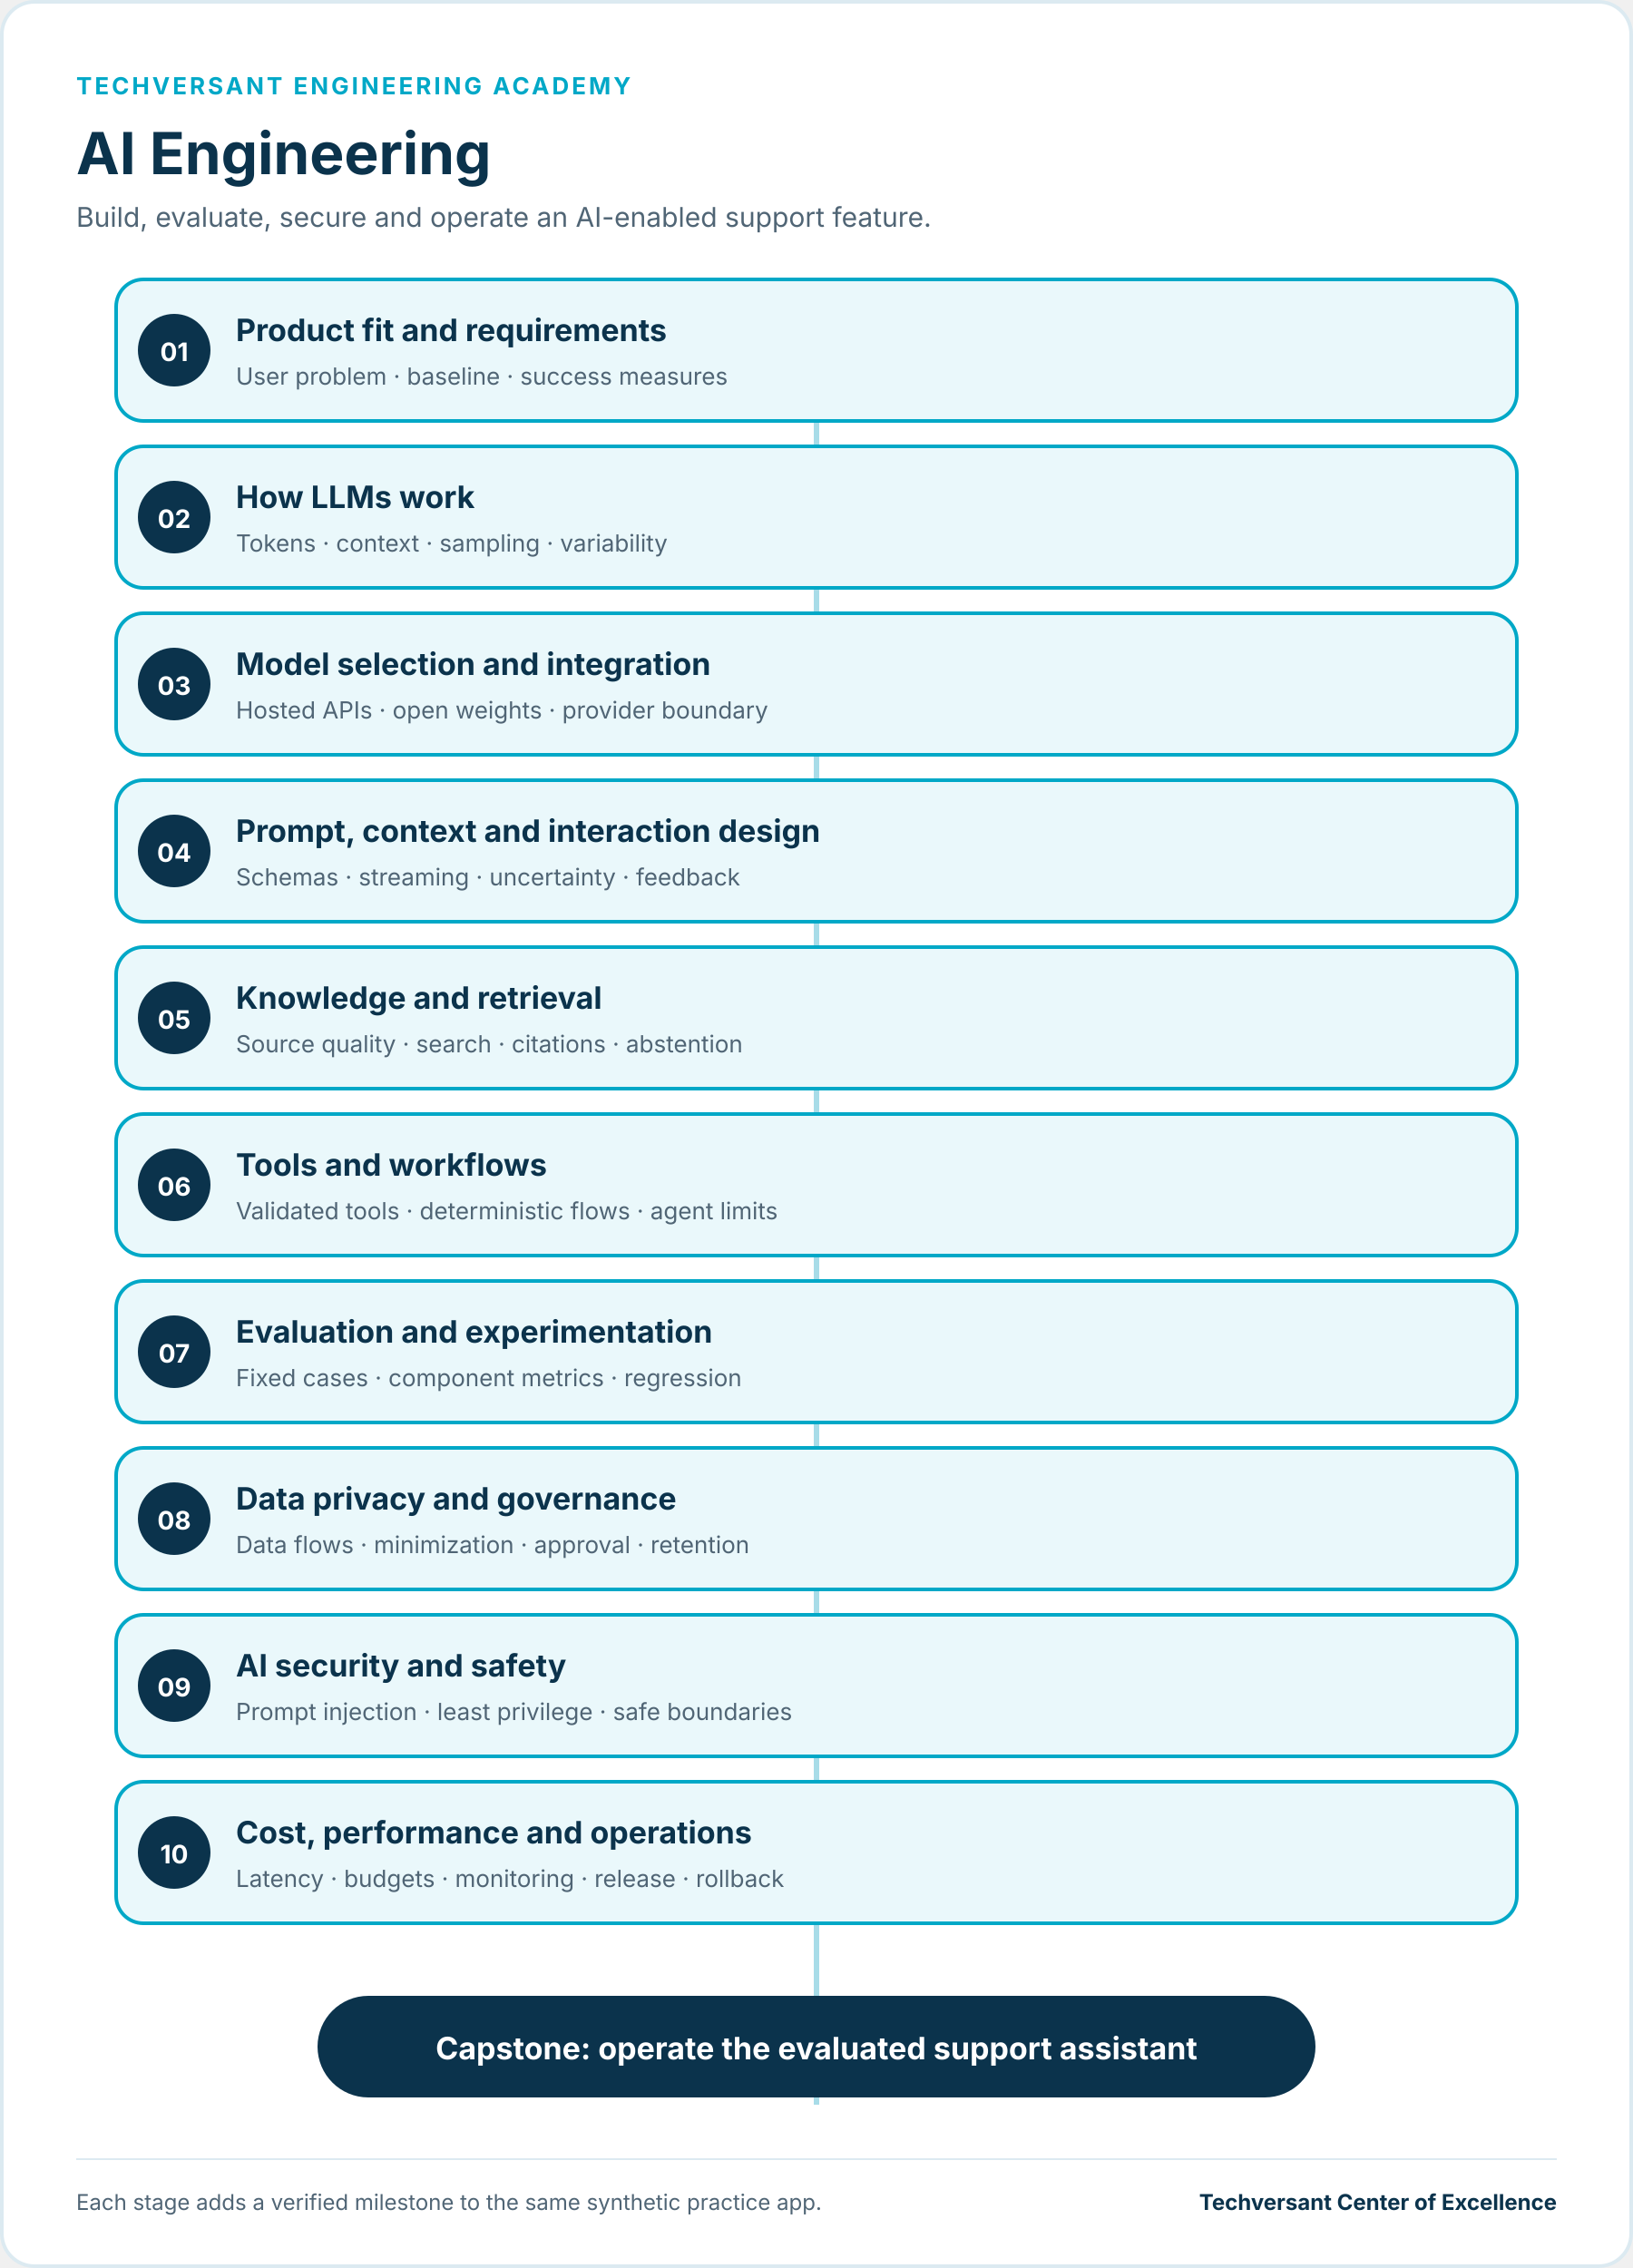
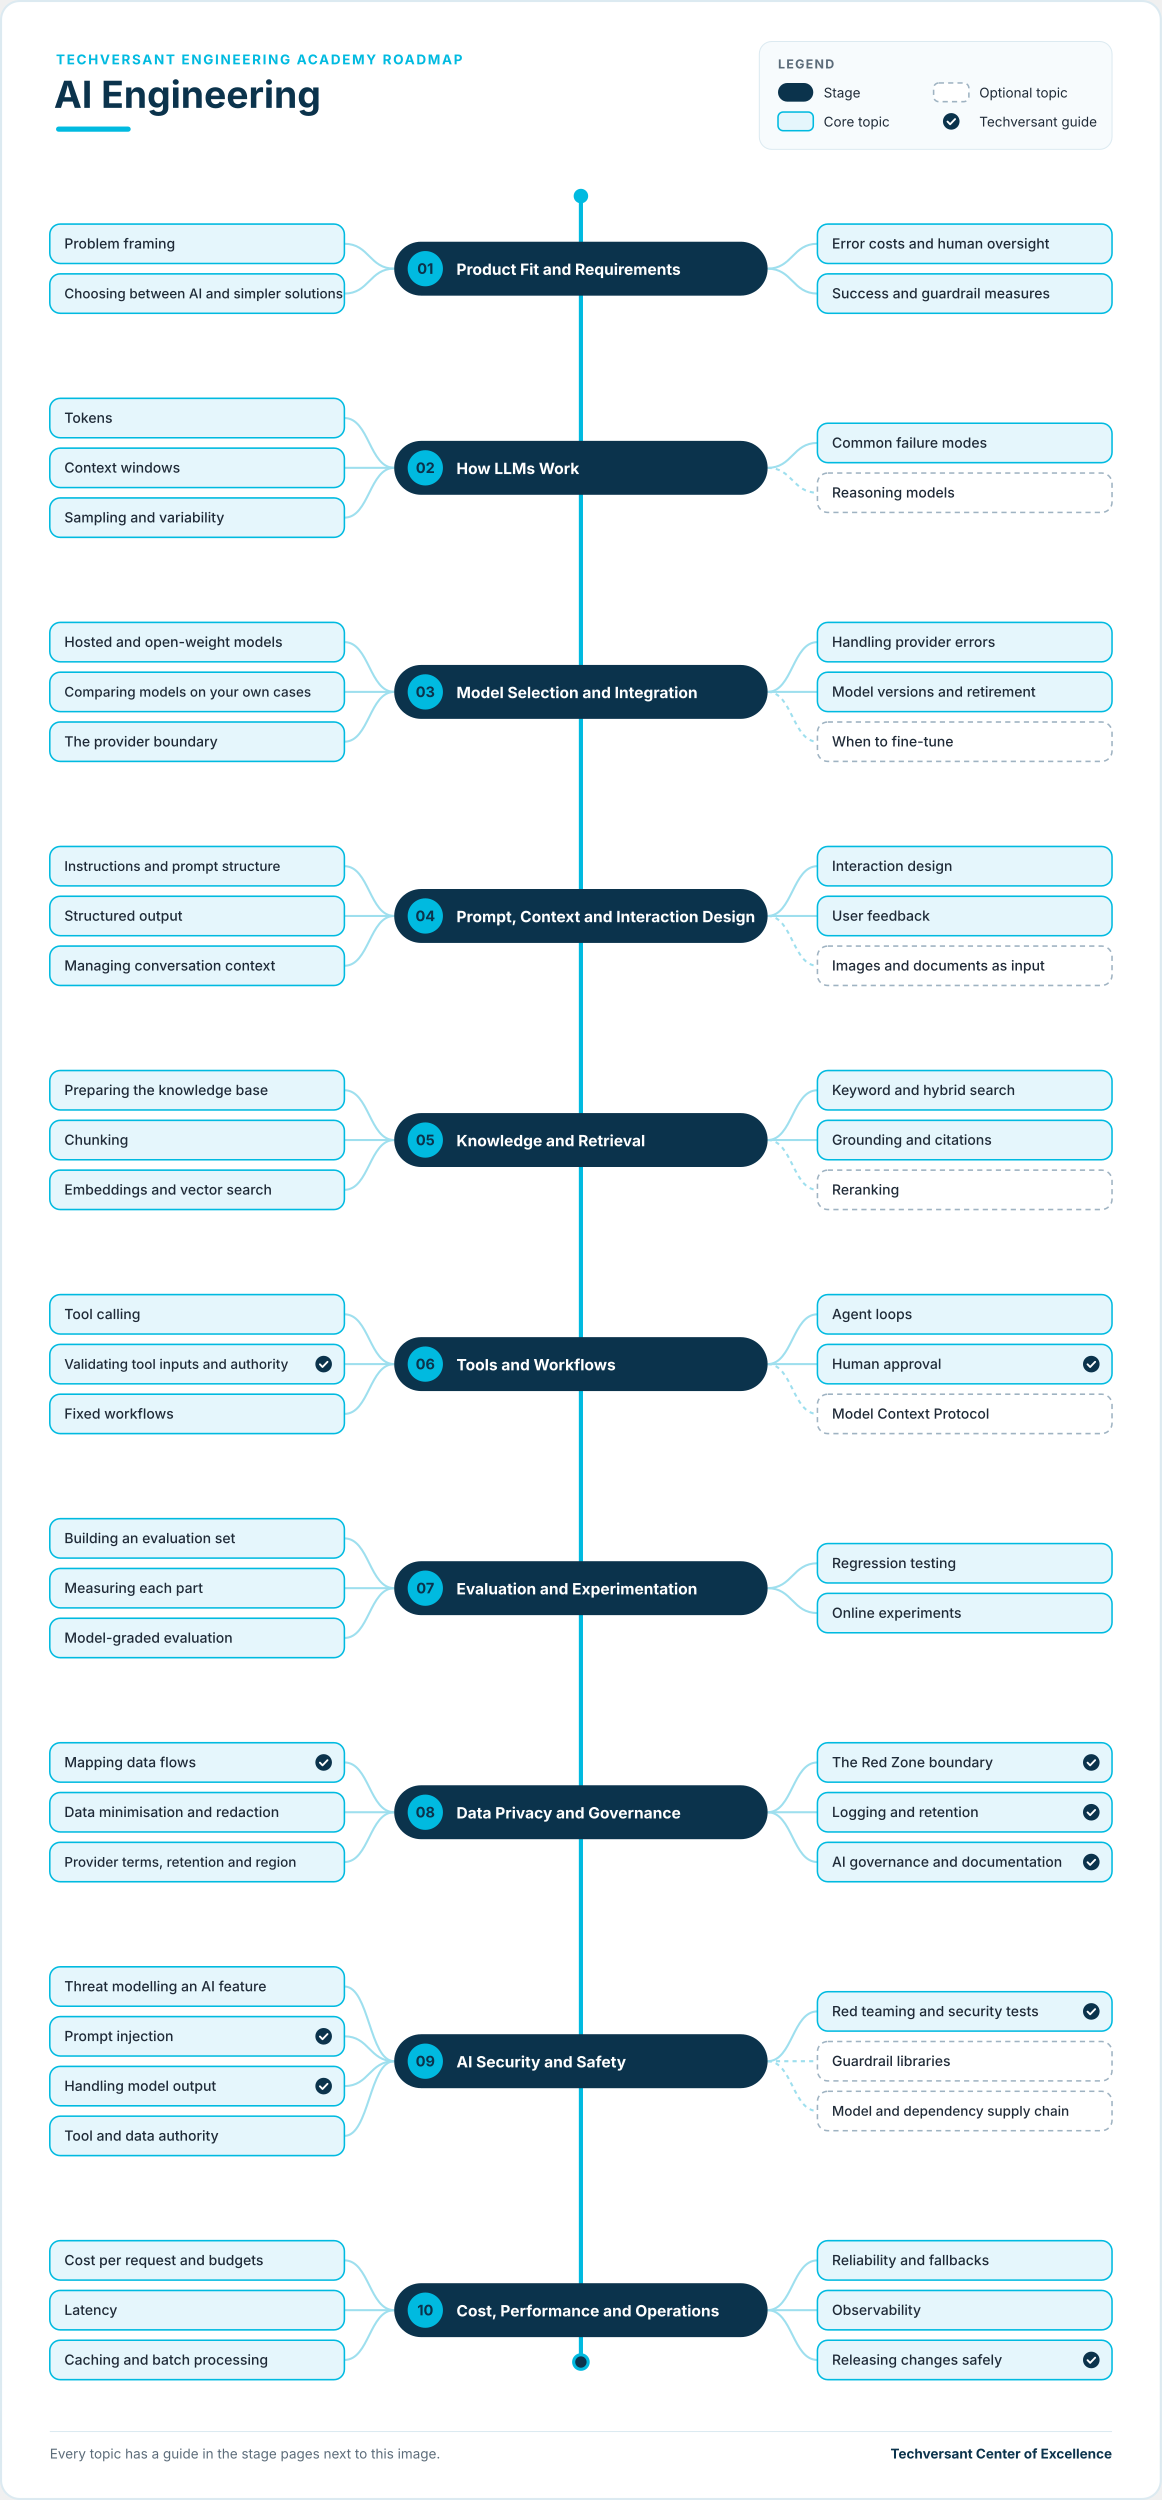
- <svg xmlns="http://www.w3.org/2000/svg" width="900" height="1250" viewBox="0 0 900 1250" role="img" aria-labelledby="title description" font-family="Inter, Segoe UI, Arial, sans-serif">
-   <rect x="1" y="1" width="898" height="1248" rx="18" fill="#FFFFFF" stroke="#DCEAF1" stroke-width="2" />
-   <text x="42" y="52" font-size="13" font-weight="700" fill="#00A8C7" letter-spacing="1.5">TECHVERSANT ENGINEERING ACADEMY</text>
-   <text x="42" y="96" font-size="32" font-weight="700" fill="#0B334C">AI Engineering</text>
-   <text x="42" y="125" font-size="15" fill="#506575">Build, evaluate, secure and operate an AI-enabled support feature.</text>
-   <line x1="450" y1="164" x2="450" y2="1160" stroke="#A8DCE8" stroke-width="3" />
-   <g font-size="17" font-weight="700" fill="#0B334C">
-     <rect x="64" y="154" width="772" height="78" rx="15" fill="#EAF8FB" stroke="#00A8C7" stroke-width="2" />
-     <circle cx="96" cy="193" r="20" fill="#0B334C" />
-     <text x="96" y="199" fill="#FFFFFF" text-anchor="middle" font-size="14">01</text>
-     <text x="130" y="188">Product fit and requirements</text>
-     <text x="130" y="212" font-size="13" font-weight="400" fill="#506575">User problem · baseline · success measures</text>
-     <rect x="64" y="246" width="772" height="78" rx="15" fill="#EAF8FB" stroke="#00A8C7" stroke-width="2" />
-     <circle cx="96" cy="285" r="20" fill="#0B334C" />
-     <text x="96" y="291" fill="#FFFFFF" text-anchor="middle" font-size="14">02</text>
-     <text x="130" y="280">How LLMs work</text>
-     <text x="130" y="304" font-size="13" font-weight="400" fill="#506575">Tokens · context · sampling · variability</text>
-     <rect x="64" y="338" width="772" height="78" rx="15" fill="#EAF8FB" stroke="#00A8C7" stroke-width="2" />
-     <circle cx="96" cy="377" r="20" fill="#0B334C" />
-     <text x="96" y="383" fill="#FFFFFF" text-anchor="middle" font-size="14">03</text>
-     <text x="130" y="372">Model selection and integration</text>
-     <text x="130" y="396" font-size="13" font-weight="400" fill="#506575">Hosted APIs · open weights · provider boundary</text>
-     <rect x="64" y="430" width="772" height="78" rx="15" fill="#EAF8FB" stroke="#00A8C7" stroke-width="2" />
-     <circle cx="96" cy="469" r="20" fill="#0B334C" />
-     <text x="96" y="475" fill="#FFFFFF" text-anchor="middle" font-size="14">04</text>
-     <text x="130" y="464">Prompt, context and interaction design</text>
-     <text x="130" y="488" font-size="13" font-weight="400" fill="#506575">Schemas · streaming · uncertainty · feedback</text>
-     <rect x="64" y="522" width="772" height="78" rx="15" fill="#EAF8FB" stroke="#00A8C7" stroke-width="2" />
-     <circle cx="96" cy="561" r="20" fill="#0B334C" />
-     <text x="96" y="567" fill="#FFFFFF" text-anchor="middle" font-size="14">05</text>
-     <text x="130" y="556">Knowledge and retrieval</text>
-     <text x="130" y="580" font-size="13" font-weight="400" fill="#506575">Source quality · search · citations · abstention</text>
-     <rect x="64" y="614" width="772" height="78" rx="15" fill="#EAF8FB" stroke="#00A8C7" stroke-width="2" />
-     <circle cx="96" cy="653" r="20" fill="#0B334C" />
-     <text x="96" y="659" fill="#FFFFFF" text-anchor="middle" font-size="14">06</text>
-     <text x="130" y="648">Tools and workflows</text>
-     <text x="130" y="672" font-size="13" font-weight="400" fill="#506575">Validated tools · deterministic flows · agent limits</text>
-     <rect x="64" y="706" width="772" height="78" rx="15" fill="#EAF8FB" stroke="#00A8C7" stroke-width="2" />
-     <circle cx="96" cy="745" r="20" fill="#0B334C" />
-     <text x="96" y="751" fill="#FFFFFF" text-anchor="middle" font-size="14">07</text>
-     <text x="130" y="740">Evaluation and experimentation</text>
-     <text x="130" y="764" font-size="13" font-weight="400" fill="#506575">Fixed cases · component metrics · regression</text>
-     <rect x="64" y="798" width="772" height="78" rx="15" fill="#EAF8FB" stroke="#00A8C7" stroke-width="2" />
-     <circle cx="96" cy="837" r="20" fill="#0B334C" />
-     <text x="96" y="843" fill="#FFFFFF" text-anchor="middle" font-size="14">08</text>
-     <text x="130" y="832">Data privacy and governance</text>
-     <text x="130" y="856" font-size="13" font-weight="400" fill="#506575">Data flows · minimization · approval · retention</text>
-     <rect x="64" y="890" width="772" height="78" rx="15" fill="#EAF8FB" stroke="#00A8C7" stroke-width="2" />
-     <circle cx="96" cy="929" r="20" fill="#0B334C" />
-     <text x="96" y="935" fill="#FFFFFF" text-anchor="middle" font-size="14">09</text>
-     <text x="130" y="924">AI security and safety</text>
-     <text x="130" y="948" font-size="13" font-weight="400" fill="#506575">Prompt injection · least privilege · safe boundaries</text>
-     <rect x="64" y="982" width="772" height="78" rx="15" fill="#EAF8FB" stroke="#00A8C7" stroke-width="2" />
-     <circle cx="96" cy="1021" r="20" fill="#0B334C" />
-     <text x="96" y="1027" fill="#FFFFFF" text-anchor="middle" font-size="14">10</text>
-     <text x="130" y="1016">Cost, performance and operations</text>
-     <text x="130" y="1040" font-size="13" font-weight="400" fill="#506575">Latency · budgets · monitoring · release · rollback</text>
-   </g>
-   <rect x="175" y="1100" width="550" height="56" rx="28" fill="#0B334C" />
-   <text x="450" y="1135" fill="#FFFFFF" text-anchor="middle" font-size="17" font-weight="700">Capstone: operate the evaluated support assistant</text>
-   <line x1="42" y1="1190" x2="858" y2="1190" stroke="#DCEAF1" />
-   <text x="42" y="1218" font-size="12" fill="#506575">Each stage adds a verified milestone to the same synthetic practice app.</text>
-   <text x="858" y="1218" font-size="12" fill="#0B334C" font-weight="700" text-anchor="end">Techversant Center of Excellence</text>
+ <svg xmlns="http://www.w3.org/2000/svg" width="1120" height="2410" viewBox="0 0 1120 2410" font-family="'DM Sans', Inter, 'Segoe UI', 'Helvetica Neue', Arial, sans-serif" role="img" aria-labelledby="t d">
+   <rect x="1" y="1" width="1118" height="2408" rx="18" fill="#FFFFFF" stroke="#DCEAF1" stroke-width="2" />
+   <text x="54" y="62" font-size="13" font-weight="700" fill="#00BAE0" letter-spacing="1.6">TECHVERSANT ENGINEERING ACADEMY ROADMAP</text>
+   <text x="52" y="104" font-size="36" font-weight="700" fill="#0B334C">AI Engineering</text>
+   <rect x="54" y="122" width="72" height="5" rx="2.5" fill="#00BAE0" />
+   <rect x="732" y="40" width="340" height="104" rx="12" fill="#F7FBFD" stroke="#DCEAF1" />
+   <text x="750" y="66" font-size="12" font-weight="700" fill="#5B6B79" letter-spacing="1.2">LEGEND</text>
+   <rect x="750" y="80" width="34" height="18" rx="9" fill="#0B334C" />
+   <text x="794" y="94" font-size="13" fill="#1F2A37">Stage</text>
+   <rect x="750" y="108" width="34" height="18" rx="5" fill="#E5F6FC" stroke="#00BAE0" stroke-width="1.5" />
+   <text x="794" y="122" font-size="13" fill="#1F2A37">Core topic</text>
+   <rect x="900" y="80" width="34" height="18" rx="5" fill="#FFFFFF" stroke="#9FB3C2" stroke-width="1.5" stroke-dasharray="5 4" />
+   <text x="944" y="94" font-size="13" fill="#1F2A37">Optional topic</text>
+   <circle cx="917" cy="117" r="8" fill="#0B334C" />
+   <path d="M913.4 117.2 l2.5 2.6 l4.8 -5" fill="none" stroke="#FFFFFF" stroke-width="1.8" stroke-linecap="round" stroke-linejoin="round" />
+   <text x="944" y="122" font-size="13" fill="#1F2A37">Techversant guide</text>
+   <line x1="560" y1="189.0" x2="560" y2="2277.0" stroke="#00BAE0" stroke-width="4" stroke-linecap="round" />
+   <circle cx="560" cy="189.0" r="7" fill="#00BAE0" />
+   <circle cx="560" cy="2277.0" r="7" fill="#0B334C" stroke="#00BAE0" stroke-width="3" />
+   <path d="M380.0 259.0 C356.0 259.0, 356.0 235.0, 332 235.0" fill="none" stroke="#9EDFEE" stroke-width="2" />
+   <rect x="48" y="216.0" width="284" height="38" rx="10" fill="#E5F6FC" stroke="#00BAE0" stroke-width="1.5" />
+   <text x="62" y="239.6" font-size="13.5" font-weight="500" fill="#1F2A37">Problem framing</text>
+   <path d="M380.0 259.0 C356.0 259.0, 356.0 283.0, 332 283.0" fill="none" stroke="#9EDFEE" stroke-width="2" />
+   <rect x="48" y="264.0" width="284" height="38" rx="10" fill="#E5F6FC" stroke="#00BAE0" stroke-width="1.5" />
+   <text x="62" y="287.6" font-size="13" font-weight="500" fill="#1F2A37">Choosing between AI and simpler solutions</text>
+   <path d="M740.0 259.0 C764.0 259.0, 764.0 235.0, 788 235.0" fill="none" stroke="#9EDFEE" stroke-width="2" />
+   <rect x="788" y="216.0" width="284" height="38" rx="10" fill="#E5F6FC" stroke="#00BAE0" stroke-width="1.5" />
+   <text x="802" y="239.6" font-size="13.5" font-weight="500" fill="#1F2A37">Error costs and human oversight</text>
+   <path d="M740.0 259.0 C764.0 259.0, 764.0 283.0, 788 283.0" fill="none" stroke="#9EDFEE" stroke-width="2" />
+   <rect x="788" y="264.0" width="284" height="38" rx="10" fill="#E5F6FC" stroke="#00BAE0" stroke-width="1.5" />
+   <text x="802" y="287.6" font-size="13.5" font-weight="500" fill="#1F2A37">Success and guardrail measures</text>
+   <rect x="380.0" y="233.0" width="360" height="52" rx="26.0" fill="#0B334C" />
+   <circle cx="410.0" cy="259.0" r="17" fill="#00BAE0" />
+   <text x="410.0" y="264.0" font-size="14" font-weight="700" fill="#0B334C" text-anchor="middle">01</text>
+   <text x="440.0" y="265.0" font-size="15" font-weight="700" fill="#FFFFFF">Product Fit and Requirements</text>
+   <path d="M380.0 451.0 C356.0 451.0, 356.0 403.0, 332 403.0" fill="none" stroke="#9EDFEE" stroke-width="2" />
+   <rect x="48" y="384.0" width="284" height="38" rx="10" fill="#E5F6FC" stroke="#00BAE0" stroke-width="1.5" />
+   <text x="62" y="407.6" font-size="13.5" font-weight="500" fill="#1F2A37">Tokens</text>
+   <path d="M380.0 451.0 C356.0 451.0, 356.0 451.0, 332 451.0" fill="none" stroke="#9EDFEE" stroke-width="2" />
+   <rect x="48" y="432.0" width="284" height="38" rx="10" fill="#E5F6FC" stroke="#00BAE0" stroke-width="1.5" />
+   <text x="62" y="455.6" font-size="13.5" font-weight="500" fill="#1F2A37">Context windows</text>
+   <path d="M380.0 451.0 C356.0 451.0, 356.0 499.0, 332 499.0" fill="none" stroke="#9EDFEE" stroke-width="2" />
+   <rect x="48" y="480.0" width="284" height="38" rx="10" fill="#E5F6FC" stroke="#00BAE0" stroke-width="1.5" />
+   <text x="62" y="503.6" font-size="13.5" font-weight="500" fill="#1F2A37">Sampling and variability</text>
+   <path d="M740.0 451.0 C764.0 451.0, 764.0 427.0, 788 427.0" fill="none" stroke="#9EDFEE" stroke-width="2" />
+   <rect x="788" y="408.0" width="284" height="38" rx="10" fill="#E5F6FC" stroke="#00BAE0" stroke-width="1.5" />
+   <text x="802" y="431.6" font-size="13.5" font-weight="500" fill="#1F2A37">Common failure modes</text>
+   <path d="M740.0 451.0 C764.0 451.0, 764.0 475.0, 788 475.0" fill="none" stroke="#9EDFEE" stroke-width="2" stroke-dasharray="4 4" />
+   <rect x="788" y="456.0" width="284" height="38" rx="10" fill="#FFFFFF" stroke="#9FB3C2" stroke-width="1.5" stroke-dasharray="5 4" />
+   <text x="802" y="479.6" font-size="13.5" font-weight="500" fill="#1F2A37">Reasoning models</text>
+   <rect x="380.0" y="425.0" width="360" height="52" rx="26.0" fill="#0B334C" />
+   <circle cx="410.0" cy="451.0" r="17" fill="#00BAE0" />
+   <text x="410.0" y="456.0" font-size="14" font-weight="700" fill="#0B334C" text-anchor="middle">02</text>
+   <text x="440.0" y="457.0" font-size="15" font-weight="700" fill="#FFFFFF">How LLMs Work</text>
+   <path d="M380.0 667.0 C356.0 667.0, 356.0 619.0, 332 619.0" fill="none" stroke="#9EDFEE" stroke-width="2" />
+   <rect x="48" y="600.0" width="284" height="38" rx="10" fill="#E5F6FC" stroke="#00BAE0" stroke-width="1.5" />
+   <text x="62" y="623.6" font-size="13.5" font-weight="500" fill="#1F2A37">Hosted and open-weight models</text>
+   <path d="M380.0 667.0 C356.0 667.0, 356.0 667.0, 332 667.0" fill="none" stroke="#9EDFEE" stroke-width="2" />
+   <rect x="48" y="648.0" width="284" height="38" rx="10" fill="#E5F6FC" stroke="#00BAE0" stroke-width="1.5" />
+   <text x="62" y="671.6" font-size="13" font-weight="500" fill="#1F2A37">Comparing models on your own cases</text>
+   <path d="M380.0 667.0 C356.0 667.0, 356.0 715.0, 332 715.0" fill="none" stroke="#9EDFEE" stroke-width="2" />
+   <rect x="48" y="696.0" width="284" height="38" rx="10" fill="#E5F6FC" stroke="#00BAE0" stroke-width="1.5" />
+   <text x="62" y="719.6" font-size="13.5" font-weight="500" fill="#1F2A37">The provider boundary</text>
+   <path d="M740.0 667.0 C764.0 667.0, 764.0 619.0, 788 619.0" fill="none" stroke="#9EDFEE" stroke-width="2" />
+   <rect x="788" y="600.0" width="284" height="38" rx="10" fill="#E5F6FC" stroke="#00BAE0" stroke-width="1.5" />
+   <text x="802" y="623.6" font-size="13.5" font-weight="500" fill="#1F2A37">Handling provider errors</text>
+   <path d="M740.0 667.0 C764.0 667.0, 764.0 667.0, 788 667.0" fill="none" stroke="#9EDFEE" stroke-width="2" />
+   <rect x="788" y="648.0" width="284" height="38" rx="10" fill="#E5F6FC" stroke="#00BAE0" stroke-width="1.5" />
+   <text x="802" y="671.6" font-size="13.5" font-weight="500" fill="#1F2A37">Model versions and retirement</text>
+   <path d="M740.0 667.0 C764.0 667.0, 764.0 715.0, 788 715.0" fill="none" stroke="#9EDFEE" stroke-width="2" stroke-dasharray="4 4" />
+   <rect x="788" y="696.0" width="284" height="38" rx="10" fill="#FFFFFF" stroke="#9FB3C2" stroke-width="1.5" stroke-dasharray="5 4" />
+   <text x="802" y="719.6" font-size="13.5" font-weight="500" fill="#1F2A37">When to fine-tune</text>
+   <rect x="380.0" y="641.0" width="360" height="52" rx="26.0" fill="#0B334C" />
+   <circle cx="410.0" cy="667.0" r="17" fill="#00BAE0" />
+   <text x="410.0" y="672.0" font-size="14" font-weight="700" fill="#0B334C" text-anchor="middle">03</text>
+   <text x="440.0" y="673.0" font-size="15" font-weight="700" fill="#FFFFFF">Model Selection and Integration</text>
+   <path d="M380.0 883.0 C356.0 883.0, 356.0 835.0, 332 835.0" fill="none" stroke="#9EDFEE" stroke-width="2" />
+   <rect x="48" y="816.0" width="284" height="38" rx="10" fill="#E5F6FC" stroke="#00BAE0" stroke-width="1.5" />
+   <text x="62" y="839.6" font-size="13" font-weight="500" fill="#1F2A37">Instructions and prompt structure</text>
+   <path d="M380.0 883.0 C356.0 883.0, 356.0 883.0, 332 883.0" fill="none" stroke="#9EDFEE" stroke-width="2" />
+   <rect x="48" y="864.0" width="284" height="38" rx="10" fill="#E5F6FC" stroke="#00BAE0" stroke-width="1.5" />
+   <text x="62" y="887.6" font-size="13.5" font-weight="500" fill="#1F2A37">Structured output</text>
+   <path d="M380.0 883.0 C356.0 883.0, 356.0 931.0, 332 931.0" fill="none" stroke="#9EDFEE" stroke-width="2" />
+   <rect x="48" y="912.0" width="284" height="38" rx="10" fill="#E5F6FC" stroke="#00BAE0" stroke-width="1.5" />
+   <text x="62" y="935.6" font-size="13.5" font-weight="500" fill="#1F2A37">Managing conversation context</text>
+   <path d="M740.0 883.0 C764.0 883.0, 764.0 835.0, 788 835.0" fill="none" stroke="#9EDFEE" stroke-width="2" />
+   <rect x="788" y="816.0" width="284" height="38" rx="10" fill="#E5F6FC" stroke="#00BAE0" stroke-width="1.5" />
+   <text x="802" y="839.6" font-size="13.5" font-weight="500" fill="#1F2A37">Interaction design</text>
+   <path d="M740.0 883.0 C764.0 883.0, 764.0 883.0, 788 883.0" fill="none" stroke="#9EDFEE" stroke-width="2" />
+   <rect x="788" y="864.0" width="284" height="38" rx="10" fill="#E5F6FC" stroke="#00BAE0" stroke-width="1.5" />
+   <text x="802" y="887.6" font-size="13.5" font-weight="500" fill="#1F2A37">User feedback</text>
+   <path d="M740.0 883.0 C764.0 883.0, 764.0 931.0, 788 931.0" fill="none" stroke="#9EDFEE" stroke-width="2" stroke-dasharray="4 4" />
+   <rect x="788" y="912.0" width="284" height="38" rx="10" fill="#FFFFFF" stroke="#9FB3C2" stroke-width="1.5" stroke-dasharray="5 4" />
+   <text x="802" y="935.6" font-size="13.5" font-weight="500" fill="#1F2A37">Images and documents as input</text>
+   <rect x="380.0" y="857.0" width="360" height="52" rx="26.0" fill="#0B334C" />
+   <circle cx="410.0" cy="883.0" r="17" fill="#00BAE0" />
+   <text x="410.0" y="888.0" font-size="14" font-weight="700" fill="#0B334C" text-anchor="middle">04</text>
+   <text x="440.0" y="889.0" font-size="15" font-weight="700" fill="#FFFFFF">Prompt, Context and Interaction Design</text>
+   <path d="M380.0 1099.0 C356.0 1099.0, 356.0 1051.0, 332 1051.0" fill="none" stroke="#9EDFEE" stroke-width="2" />
+   <rect x="48" y="1032.0" width="284" height="38" rx="10" fill="#E5F6FC" stroke="#00BAE0" stroke-width="1.5" />
+   <text x="62" y="1055.6" font-size="13.5" font-weight="500" fill="#1F2A37">Preparing the knowledge base</text>
+   <path d="M380.0 1099.0 C356.0 1099.0, 356.0 1099.0, 332 1099.0" fill="none" stroke="#9EDFEE" stroke-width="2" />
+   <rect x="48" y="1080.0" width="284" height="38" rx="10" fill="#E5F6FC" stroke="#00BAE0" stroke-width="1.5" />
+   <text x="62" y="1103.6" font-size="13.5" font-weight="500" fill="#1F2A37">Chunking</text>
+   <path d="M380.0 1099.0 C356.0 1099.0, 356.0 1147.0, 332 1147.0" fill="none" stroke="#9EDFEE" stroke-width="2" />
+   <rect x="48" y="1128.0" width="284" height="38" rx="10" fill="#E5F6FC" stroke="#00BAE0" stroke-width="1.5" />
+   <text x="62" y="1151.6" font-size="13.5" font-weight="500" fill="#1F2A37">Embeddings and vector search</text>
+   <path d="M740.0 1099.0 C764.0 1099.0, 764.0 1051.0, 788 1051.0" fill="none" stroke="#9EDFEE" stroke-width="2" />
+   <rect x="788" y="1032.0" width="284" height="38" rx="10" fill="#E5F6FC" stroke="#00BAE0" stroke-width="1.5" />
+   <text x="802" y="1055.6" font-size="13.5" font-weight="500" fill="#1F2A37">Keyword and hybrid search</text>
+   <path d="M740.0 1099.0 C764.0 1099.0, 764.0 1099.0, 788 1099.0" fill="none" stroke="#9EDFEE" stroke-width="2" />
+   <rect x="788" y="1080.0" width="284" height="38" rx="10" fill="#E5F6FC" stroke="#00BAE0" stroke-width="1.5" />
+   <text x="802" y="1103.6" font-size="13.5" font-weight="500" fill="#1F2A37">Grounding and citations</text>
+   <path d="M740.0 1099.0 C764.0 1099.0, 764.0 1147.0, 788 1147.0" fill="none" stroke="#9EDFEE" stroke-width="2" stroke-dasharray="4 4" />
+   <rect x="788" y="1128.0" width="284" height="38" rx="10" fill="#FFFFFF" stroke="#9FB3C2" stroke-width="1.5" stroke-dasharray="5 4" />
+   <text x="802" y="1151.6" font-size="13.5" font-weight="500" fill="#1F2A37">Reranking</text>
+   <rect x="380.0" y="1073.0" width="360" height="52" rx="26.0" fill="#0B334C" />
+   <circle cx="410.0" cy="1099.0" r="17" fill="#00BAE0" />
+   <text x="410.0" y="1104.0" font-size="14" font-weight="700" fill="#0B334C" text-anchor="middle">05</text>
+   <text x="440.0" y="1105.0" font-size="15" font-weight="700" fill="#FFFFFF">Knowledge and Retrieval</text>
+   <path d="M380.0 1315.0 C356.0 1315.0, 356.0 1267.0, 332 1267.0" fill="none" stroke="#9EDFEE" stroke-width="2" />
+   <rect x="48" y="1248.0" width="284" height="38" rx="10" fill="#E5F6FC" stroke="#00BAE0" stroke-width="1.5" />
+   <text x="62" y="1271.6" font-size="13.5" font-weight="500" fill="#1F2A37">Tool calling</text>
+   <path d="M380.0 1315.0 C356.0 1315.0, 356.0 1315.0, 332 1315.0" fill="none" stroke="#9EDFEE" stroke-width="2" />
+   <rect x="48" y="1296.0" width="284" height="38" rx="10" fill="#E5F6FC" stroke="#00BAE0" stroke-width="1.5" />
+   <text x="62" y="1319.6" font-size="13" font-weight="500" fill="#1F2A37">Validating tool inputs and authority</text>
+   <circle cx="312" cy="1315.0" r="8" fill="#0B334C" />
+   <path d="M308.4 1315.2 l2.5 2.6 l4.8 -5" fill="none" stroke="#FFFFFF" stroke-width="1.8" stroke-linecap="round" stroke-linejoin="round" />
+   <path d="M380.0 1315.0 C356.0 1315.0, 356.0 1363.0, 332 1363.0" fill="none" stroke="#9EDFEE" stroke-width="2" />
+   <rect x="48" y="1344.0" width="284" height="38" rx="10" fill="#E5F6FC" stroke="#00BAE0" stroke-width="1.5" />
+   <text x="62" y="1367.6" font-size="13.5" font-weight="500" fill="#1F2A37">Fixed workflows</text>
+   <path d="M740.0 1315.0 C764.0 1315.0, 764.0 1267.0, 788 1267.0" fill="none" stroke="#9EDFEE" stroke-width="2" />
+   <rect x="788" y="1248.0" width="284" height="38" rx="10" fill="#E5F6FC" stroke="#00BAE0" stroke-width="1.5" />
+   <text x="802" y="1271.6" font-size="13.5" font-weight="500" fill="#1F2A37">Agent loops</text>
+   <path d="M740.0 1315.0 C764.0 1315.0, 764.0 1315.0, 788 1315.0" fill="none" stroke="#9EDFEE" stroke-width="2" />
+   <rect x="788" y="1296.0" width="284" height="38" rx="10" fill="#E5F6FC" stroke="#00BAE0" stroke-width="1.5" />
+   <text x="802" y="1319.6" font-size="13.5" font-weight="500" fill="#1F2A37">Human approval</text>
+   <circle cx="1052" cy="1315.0" r="8" fill="#0B334C" />
+   <path d="M1048.4 1315.2 l2.5 2.6 l4.8 -5" fill="none" stroke="#FFFFFF" stroke-width="1.8" stroke-linecap="round" stroke-linejoin="round" />
+   <path d="M740.0 1315.0 C764.0 1315.0, 764.0 1363.0, 788 1363.0" fill="none" stroke="#9EDFEE" stroke-width="2" stroke-dasharray="4 4" />
+   <rect x="788" y="1344.0" width="284" height="38" rx="10" fill="#FFFFFF" stroke="#9FB3C2" stroke-width="1.5" stroke-dasharray="5 4" />
+   <text x="802" y="1367.6" font-size="13.5" font-weight="500" fill="#1F2A37">Model Context Protocol</text>
+   <rect x="380.0" y="1289.0" width="360" height="52" rx="26.0" fill="#0B334C" />
+   <circle cx="410.0" cy="1315.0" r="17" fill="#00BAE0" />
+   <text x="410.0" y="1320.0" font-size="14" font-weight="700" fill="#0B334C" text-anchor="middle">06</text>
+   <text x="440.0" y="1321.0" font-size="15" font-weight="700" fill="#FFFFFF">Tools and Workflows</text>
+   <path d="M380.0 1531.0 C356.0 1531.0, 356.0 1483.0, 332 1483.0" fill="none" stroke="#9EDFEE" stroke-width="2" />
+   <rect x="48" y="1464.0" width="284" height="38" rx="10" fill="#E5F6FC" stroke="#00BAE0" stroke-width="1.5" />
+   <text x="62" y="1487.6" font-size="13.5" font-weight="500" fill="#1F2A37">Building an evaluation set</text>
+   <path d="M380.0 1531.0 C356.0 1531.0, 356.0 1531.0, 332 1531.0" fill="none" stroke="#9EDFEE" stroke-width="2" />
+   <rect x="48" y="1512.0" width="284" height="38" rx="10" fill="#E5F6FC" stroke="#00BAE0" stroke-width="1.5" />
+   <text x="62" y="1535.6" font-size="13.5" font-weight="500" fill="#1F2A37">Measuring each part</text>
+   <path d="M380.0 1531.0 C356.0 1531.0, 356.0 1579.0, 332 1579.0" fill="none" stroke="#9EDFEE" stroke-width="2" />
+   <rect x="48" y="1560.0" width="284" height="38" rx="10" fill="#E5F6FC" stroke="#00BAE0" stroke-width="1.5" />
+   <text x="62" y="1583.6" font-size="13.5" font-weight="500" fill="#1F2A37">Model-graded evaluation</text>
+   <path d="M740.0 1531.0 C764.0 1531.0, 764.0 1507.0, 788 1507.0" fill="none" stroke="#9EDFEE" stroke-width="2" />
+   <rect x="788" y="1488.0" width="284" height="38" rx="10" fill="#E5F6FC" stroke="#00BAE0" stroke-width="1.5" />
+   <text x="802" y="1511.6" font-size="13.5" font-weight="500" fill="#1F2A37">Regression testing</text>
+   <path d="M740.0 1531.0 C764.0 1531.0, 764.0 1555.0, 788 1555.0" fill="none" stroke="#9EDFEE" stroke-width="2" />
+   <rect x="788" y="1536.0" width="284" height="38" rx="10" fill="#E5F6FC" stroke="#00BAE0" stroke-width="1.5" />
+   <text x="802" y="1559.6" font-size="13.5" font-weight="500" fill="#1F2A37">Online experiments</text>
+   <rect x="380.0" y="1505.0" width="360" height="52" rx="26.0" fill="#0B334C" />
+   <circle cx="410.0" cy="1531.0" r="17" fill="#00BAE0" />
+   <text x="410.0" y="1536.0" font-size="14" font-weight="700" fill="#0B334C" text-anchor="middle">07</text>
+   <text x="440.0" y="1537.0" font-size="15" font-weight="700" fill="#FFFFFF">Evaluation and Experimentation</text>
+   <path d="M380.0 1747.0 C356.0 1747.0, 356.0 1699.0, 332 1699.0" fill="none" stroke="#9EDFEE" stroke-width="2" />
+   <rect x="48" y="1680.0" width="284" height="38" rx="10" fill="#E5F6FC" stroke="#00BAE0" stroke-width="1.5" />
+   <text x="62" y="1703.6" font-size="13.5" font-weight="500" fill="#1F2A37">Mapping data flows</text>
+   <circle cx="312" cy="1699.0" r="8" fill="#0B334C" />
+   <path d="M308.4 1699.2 l2.5 2.6 l4.8 -5" fill="none" stroke="#FFFFFF" stroke-width="1.8" stroke-linecap="round" stroke-linejoin="round" />
+   <path d="M380.0 1747.0 C356.0 1747.0, 356.0 1747.0, 332 1747.0" fill="none" stroke="#9EDFEE" stroke-width="2" />
+   <rect x="48" y="1728.0" width="284" height="38" rx="10" fill="#E5F6FC" stroke="#00BAE0" stroke-width="1.5" />
+   <text x="62" y="1751.6" font-size="13.5" font-weight="500" fill="#1F2A37">Data minimisation and redaction</text>
+   <path d="M380.0 1747.0 C356.0 1747.0, 356.0 1795.0, 332 1795.0" fill="none" stroke="#9EDFEE" stroke-width="2" />
+   <rect x="48" y="1776.0" width="284" height="38" rx="10" fill="#E5F6FC" stroke="#00BAE0" stroke-width="1.5" />
+   <text x="62" y="1799.6" font-size="13" font-weight="500" fill="#1F2A37">Provider terms, retention and region</text>
+   <path d="M740.0 1747.0 C764.0 1747.0, 764.0 1699.0, 788 1699.0" fill="none" stroke="#9EDFEE" stroke-width="2" />
+   <rect x="788" y="1680.0" width="284" height="38" rx="10" fill="#E5F6FC" stroke="#00BAE0" stroke-width="1.5" />
+   <text x="802" y="1703.6" font-size="13.5" font-weight="500" fill="#1F2A37">The Red Zone boundary</text>
+   <circle cx="1052" cy="1699.0" r="8" fill="#0B334C" />
+   <path d="M1048.4 1699.2 l2.5 2.6 l4.8 -5" fill="none" stroke="#FFFFFF" stroke-width="1.8" stroke-linecap="round" stroke-linejoin="round" />
+   <path d="M740.0 1747.0 C764.0 1747.0, 764.0 1747.0, 788 1747.0" fill="none" stroke="#9EDFEE" stroke-width="2" />
+   <rect x="788" y="1728.0" width="284" height="38" rx="10" fill="#E5F6FC" stroke="#00BAE0" stroke-width="1.5" />
+   <text x="802" y="1751.6" font-size="13.5" font-weight="500" fill="#1F2A37">Logging and retention</text>
+   <circle cx="1052" cy="1747.0" r="8" fill="#0B334C" />
+   <path d="M1048.4 1747.2 l2.5 2.6 l4.8 -5" fill="none" stroke="#FFFFFF" stroke-width="1.8" stroke-linecap="round" stroke-linejoin="round" />
+   <path d="M740.0 1747.0 C764.0 1747.0, 764.0 1795.0, 788 1795.0" fill="none" stroke="#9EDFEE" stroke-width="2" />
+   <rect x="788" y="1776.0" width="284" height="38" rx="10" fill="#E5F6FC" stroke="#00BAE0" stroke-width="1.5" />
+   <text x="802" y="1799.6" font-size="13.5" font-weight="500" fill="#1F2A37">AI governance and documentation</text>
+   <circle cx="1052" cy="1795.0" r="8" fill="#0B334C" />
+   <path d="M1048.4 1795.2 l2.5 2.6 l4.8 -5" fill="none" stroke="#FFFFFF" stroke-width="1.8" stroke-linecap="round" stroke-linejoin="round" />
+   <rect x="380.0" y="1721.0" width="360" height="52" rx="26.0" fill="#0B334C" />
+   <circle cx="410.0" cy="1747.0" r="17" fill="#00BAE0" />
+   <text x="410.0" y="1752.0" font-size="14" font-weight="700" fill="#0B334C" text-anchor="middle">08</text>
+   <text x="440.0" y="1753.0" font-size="15" font-weight="700" fill="#FFFFFF">Data Privacy and Governance</text>
+   <path d="M380.0 1987.0 C356.0 1987.0, 356.0 1915.0, 332 1915.0" fill="none" stroke="#9EDFEE" stroke-width="2" />
+   <rect x="48" y="1896.0" width="284" height="38" rx="10" fill="#E5F6FC" stroke="#00BAE0" stroke-width="1.5" />
+   <text x="62" y="1919.6" font-size="13.5" font-weight="500" fill="#1F2A37">Threat modelling an AI feature</text>
+   <path d="M380.0 1987.0 C356.0 1987.0, 356.0 1963.0, 332 1963.0" fill="none" stroke="#9EDFEE" stroke-width="2" />
+   <rect x="48" y="1944.0" width="284" height="38" rx="10" fill="#E5F6FC" stroke="#00BAE0" stroke-width="1.5" />
+   <text x="62" y="1967.6" font-size="13.5" font-weight="500" fill="#1F2A37">Prompt injection</text>
+   <circle cx="312" cy="1963.0" r="8" fill="#0B334C" />
+   <path d="M308.4 1963.2 l2.5 2.6 l4.8 -5" fill="none" stroke="#FFFFFF" stroke-width="1.8" stroke-linecap="round" stroke-linejoin="round" />
+   <path d="M380.0 1987.0 C356.0 1987.0, 356.0 2011.0, 332 2011.0" fill="none" stroke="#9EDFEE" stroke-width="2" />
+   <rect x="48" y="1992.0" width="284" height="38" rx="10" fill="#E5F6FC" stroke="#00BAE0" stroke-width="1.5" />
+   <text x="62" y="2015.6" font-size="13.5" font-weight="500" fill="#1F2A37">Handling model output</text>
+   <circle cx="312" cy="2011.0" r="8" fill="#0B334C" />
+   <path d="M308.4 2011.2 l2.5 2.6 l4.8 -5" fill="none" stroke="#FFFFFF" stroke-width="1.8" stroke-linecap="round" stroke-linejoin="round" />
+   <path d="M380.0 1987.0 C356.0 1987.0, 356.0 2059.0, 332 2059.0" fill="none" stroke="#9EDFEE" stroke-width="2" />
+   <rect x="48" y="2040.0" width="284" height="38" rx="10" fill="#E5F6FC" stroke="#00BAE0" stroke-width="1.5" />
+   <text x="62" y="2063.6" font-size="13.5" font-weight="500" fill="#1F2A37">Tool and data authority</text>
+   <path d="M740.0 1987.0 C764.0 1987.0, 764.0 1939.0, 788 1939.0" fill="none" stroke="#9EDFEE" stroke-width="2" />
+   <rect x="788" y="1920.0" width="284" height="38" rx="10" fill="#E5F6FC" stroke="#00BAE0" stroke-width="1.5" />
+   <text x="802" y="1943.6" font-size="13.5" font-weight="500" fill="#1F2A37">Red teaming and security tests</text>
+   <circle cx="1052" cy="1939.0" r="8" fill="#0B334C" />
+   <path d="M1048.4 1939.2 l2.5 2.6 l4.8 -5" fill="none" stroke="#FFFFFF" stroke-width="1.8" stroke-linecap="round" stroke-linejoin="round" />
+   <path d="M740.0 1987.0 C764.0 1987.0, 764.0 1987.0, 788 1987.0" fill="none" stroke="#9EDFEE" stroke-width="2" stroke-dasharray="4 4" />
+   <rect x="788" y="1968.0" width="284" height="38" rx="10" fill="#FFFFFF" stroke="#9FB3C2" stroke-width="1.5" stroke-dasharray="5 4" />
+   <text x="802" y="1991.6" font-size="13.5" font-weight="500" fill="#1F2A37">Guardrail libraries</text>
+   <path d="M740.0 1987.0 C764.0 1987.0, 764.0 2035.0, 788 2035.0" fill="none" stroke="#9EDFEE" stroke-width="2" stroke-dasharray="4 4" />
+   <rect x="788" y="2016.0" width="284" height="38" rx="10" fill="#FFFFFF" stroke="#9FB3C2" stroke-width="1.5" stroke-dasharray="5 4" />
+   <text x="802" y="2039.6" font-size="13" font-weight="500" fill="#1F2A37">Model and dependency supply chain</text>
+   <rect x="380.0" y="1961.0" width="360" height="52" rx="26.0" fill="#0B334C" />
+   <circle cx="410.0" cy="1987.0" r="17" fill="#00BAE0" />
+   <text x="410.0" y="1992.0" font-size="14" font-weight="700" fill="#0B334C" text-anchor="middle">09</text>
+   <text x="440.0" y="1993.0" font-size="15" font-weight="700" fill="#FFFFFF">AI Security and Safety</text>
+   <path d="M380.0 2227.0 C356.0 2227.0, 356.0 2179.0, 332 2179.0" fill="none" stroke="#9EDFEE" stroke-width="2" />
+   <rect x="48" y="2160.0" width="284" height="38" rx="10" fill="#E5F6FC" stroke="#00BAE0" stroke-width="1.5" />
+   <text x="62" y="2183.6" font-size="13.5" font-weight="500" fill="#1F2A37">Cost per request and budgets</text>
+   <path d="M380.0 2227.0 C356.0 2227.0, 356.0 2227.0, 332 2227.0" fill="none" stroke="#9EDFEE" stroke-width="2" />
+   <rect x="48" y="2208.0" width="284" height="38" rx="10" fill="#E5F6FC" stroke="#00BAE0" stroke-width="1.5" />
+   <text x="62" y="2231.6" font-size="13.5" font-weight="500" fill="#1F2A37">Latency</text>
+   <path d="M380.0 2227.0 C356.0 2227.0, 356.0 2275.0, 332 2275.0" fill="none" stroke="#9EDFEE" stroke-width="2" />
+   <rect x="48" y="2256.0" width="284" height="38" rx="10" fill="#E5F6FC" stroke="#00BAE0" stroke-width="1.5" />
+   <text x="62" y="2279.6" font-size="13.5" font-weight="500" fill="#1F2A37">Caching and batch processing</text>
+   <path d="M740.0 2227.0 C764.0 2227.0, 764.0 2179.0, 788 2179.0" fill="none" stroke="#9EDFEE" stroke-width="2" />
+   <rect x="788" y="2160.0" width="284" height="38" rx="10" fill="#E5F6FC" stroke="#00BAE0" stroke-width="1.5" />
+   <text x="802" y="2183.6" font-size="13.5" font-weight="500" fill="#1F2A37">Reliability and fallbacks</text>
+   <path d="M740.0 2227.0 C764.0 2227.0, 764.0 2227.0, 788 2227.0" fill="none" stroke="#9EDFEE" stroke-width="2" />
+   <rect x="788" y="2208.0" width="284" height="38" rx="10" fill="#E5F6FC" stroke="#00BAE0" stroke-width="1.5" />
+   <text x="802" y="2231.6" font-size="13.5" font-weight="500" fill="#1F2A37">Observability</text>
+   <path d="M740.0 2227.0 C764.0 2227.0, 764.0 2275.0, 788 2275.0" fill="none" stroke="#9EDFEE" stroke-width="2" />
+   <rect x="788" y="2256.0" width="284" height="38" rx="10" fill="#E5F6FC" stroke="#00BAE0" stroke-width="1.5" />
+   <text x="802" y="2279.6" font-size="13.5" font-weight="500" fill="#1F2A37">Releasing changes safely</text>
+   <circle cx="1052" cy="2275.0" r="8" fill="#0B334C" />
+   <path d="M1048.4 2275.2 l2.5 2.6 l4.8 -5" fill="none" stroke="#FFFFFF" stroke-width="1.8" stroke-linecap="round" stroke-linejoin="round" />
+   <rect x="380.0" y="2201.0" width="360" height="52" rx="26.0" fill="#0B334C" />
+   <circle cx="410.0" cy="2227.0" r="17" fill="#00BAE0" />
+   <text x="410.0" y="2232.0" font-size="14" font-weight="700" fill="#0B334C" text-anchor="middle">10</text>
+   <text x="440.0" y="2233.0" font-size="15" font-weight="700" fill="#FFFFFF">Cost, Performance and Operations</text>
+   <line x1="48" y1="2344" x2="1072" y2="2344" stroke="#DCEAF1" />
+   <text x="48" y="2370" font-size="13" fill="#5B6B79">Every topic has a guide in the stage pages next to this image.</text>
+   <text x="1072" y="2370" font-size="13" font-weight="700" fill="#0B334C" text-anchor="end">Techversant Center of Excellence</text>
</svg>
